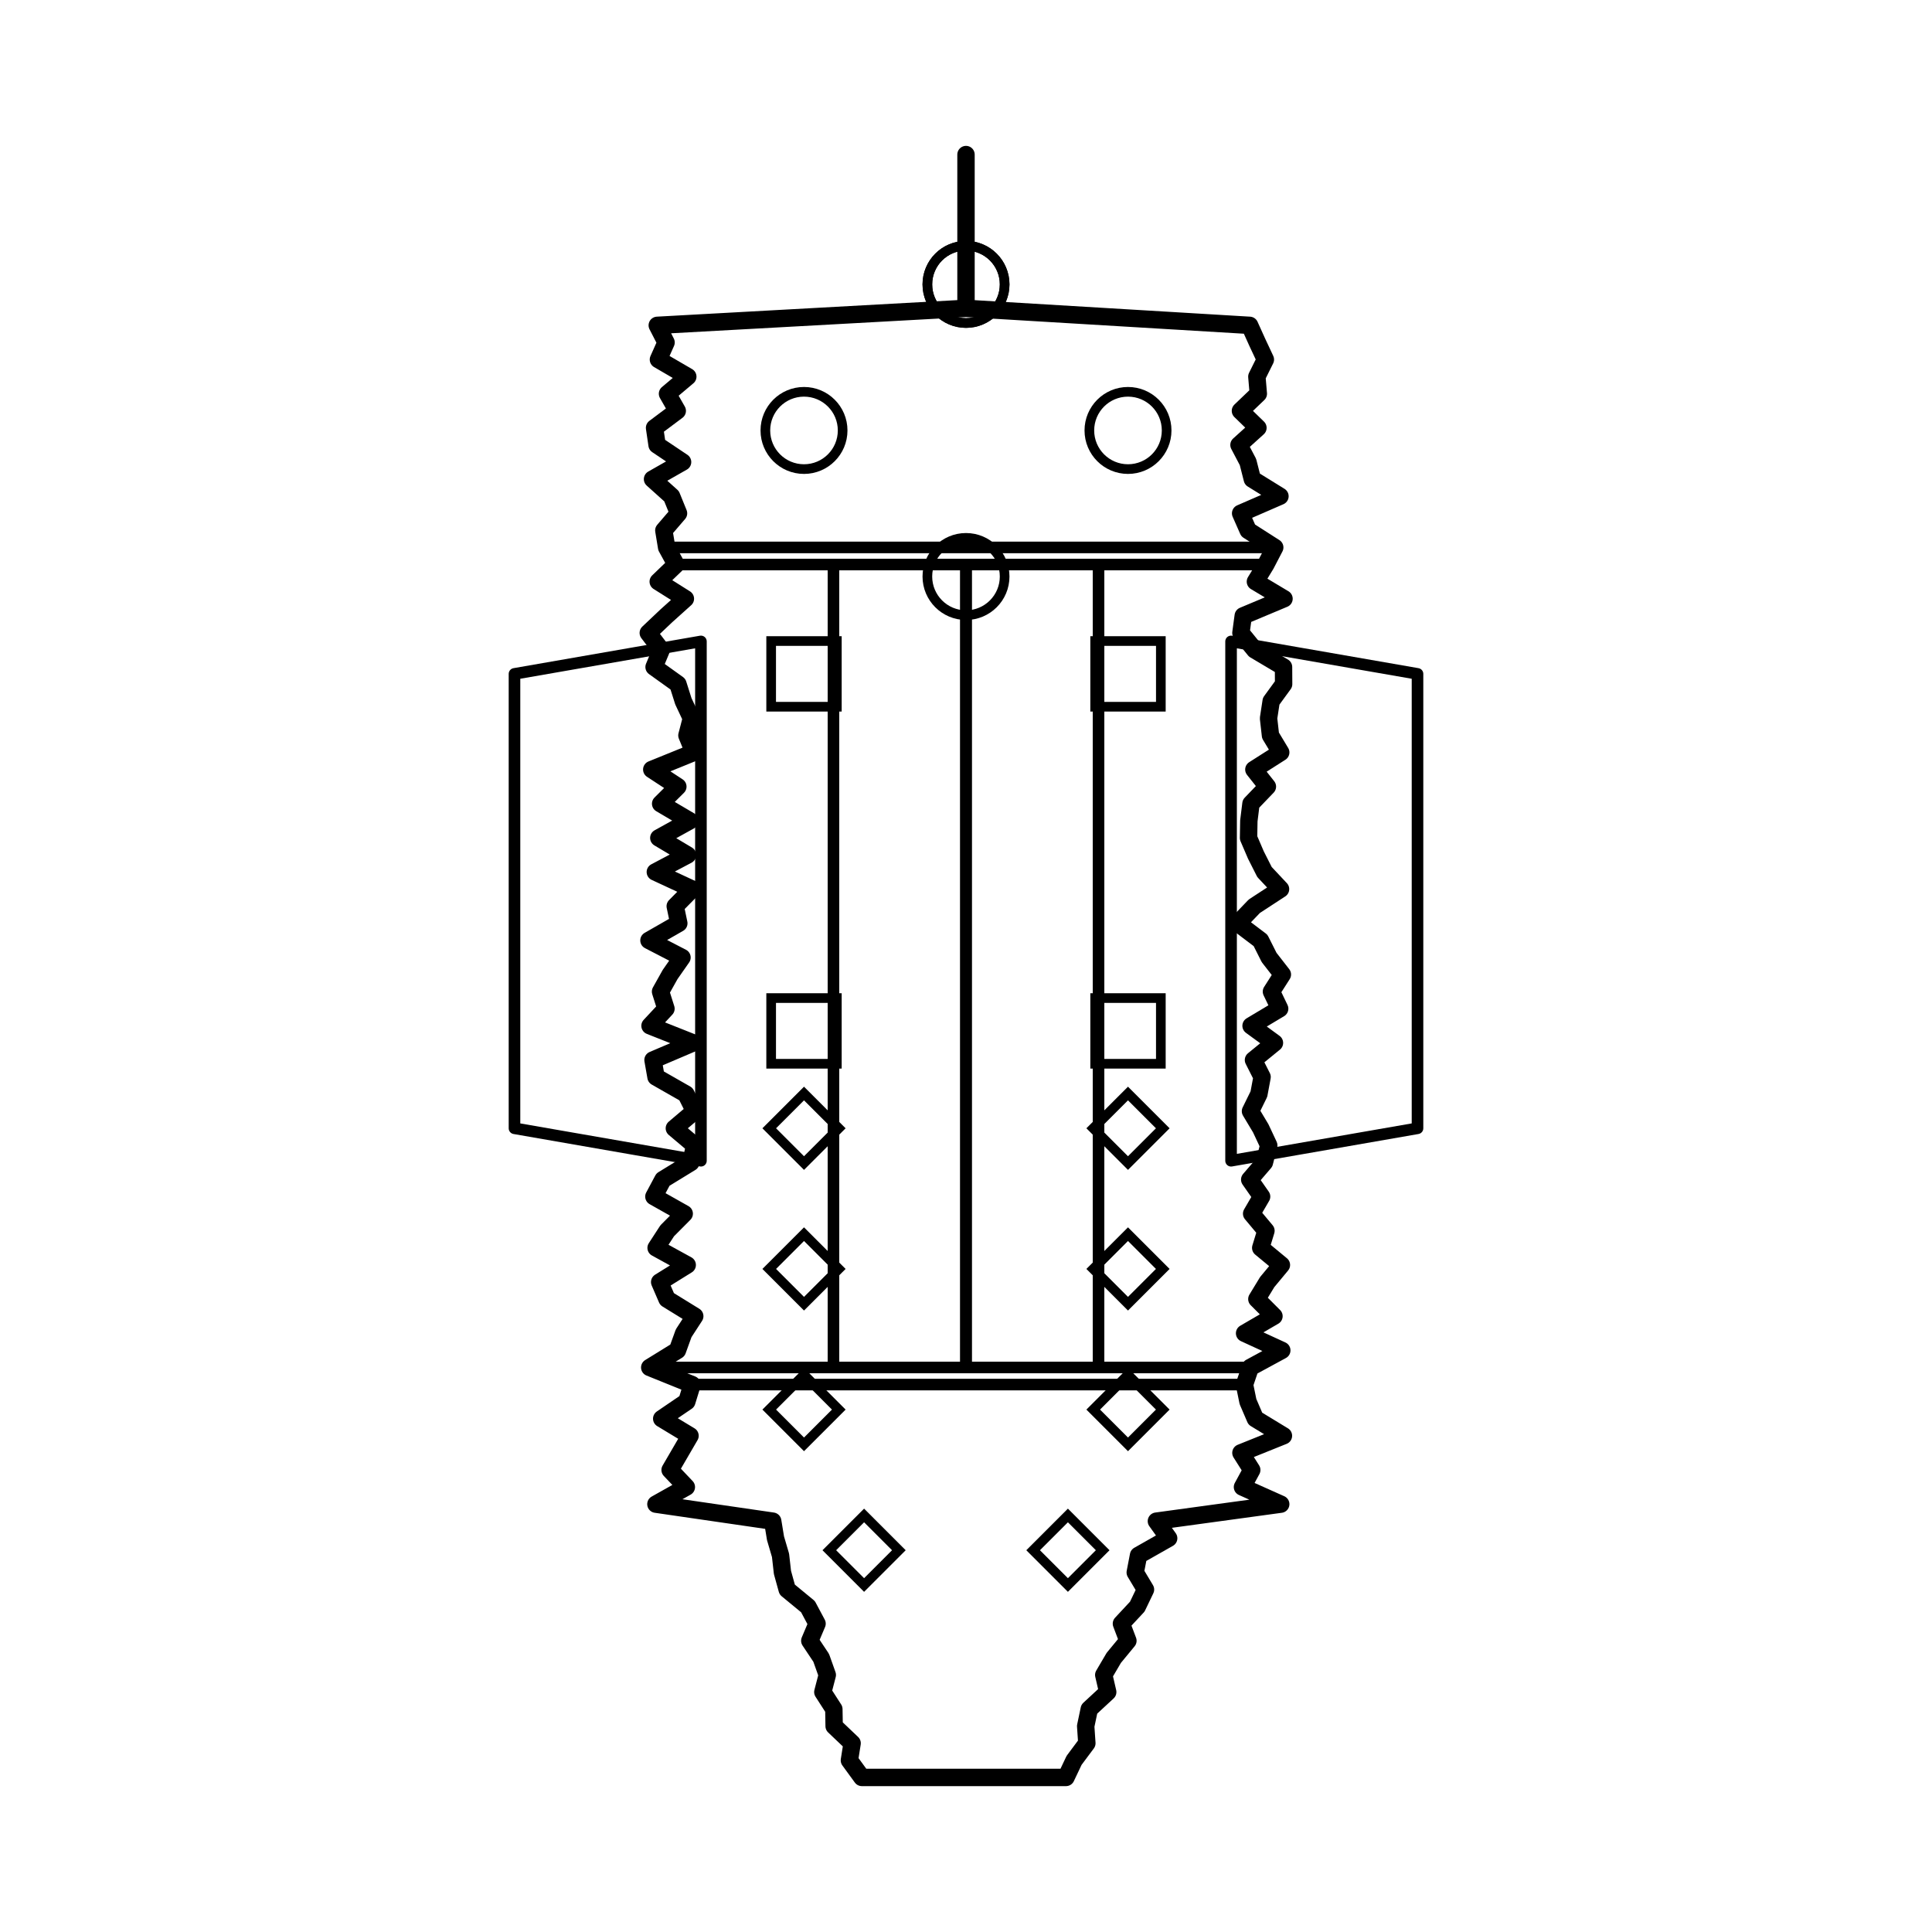
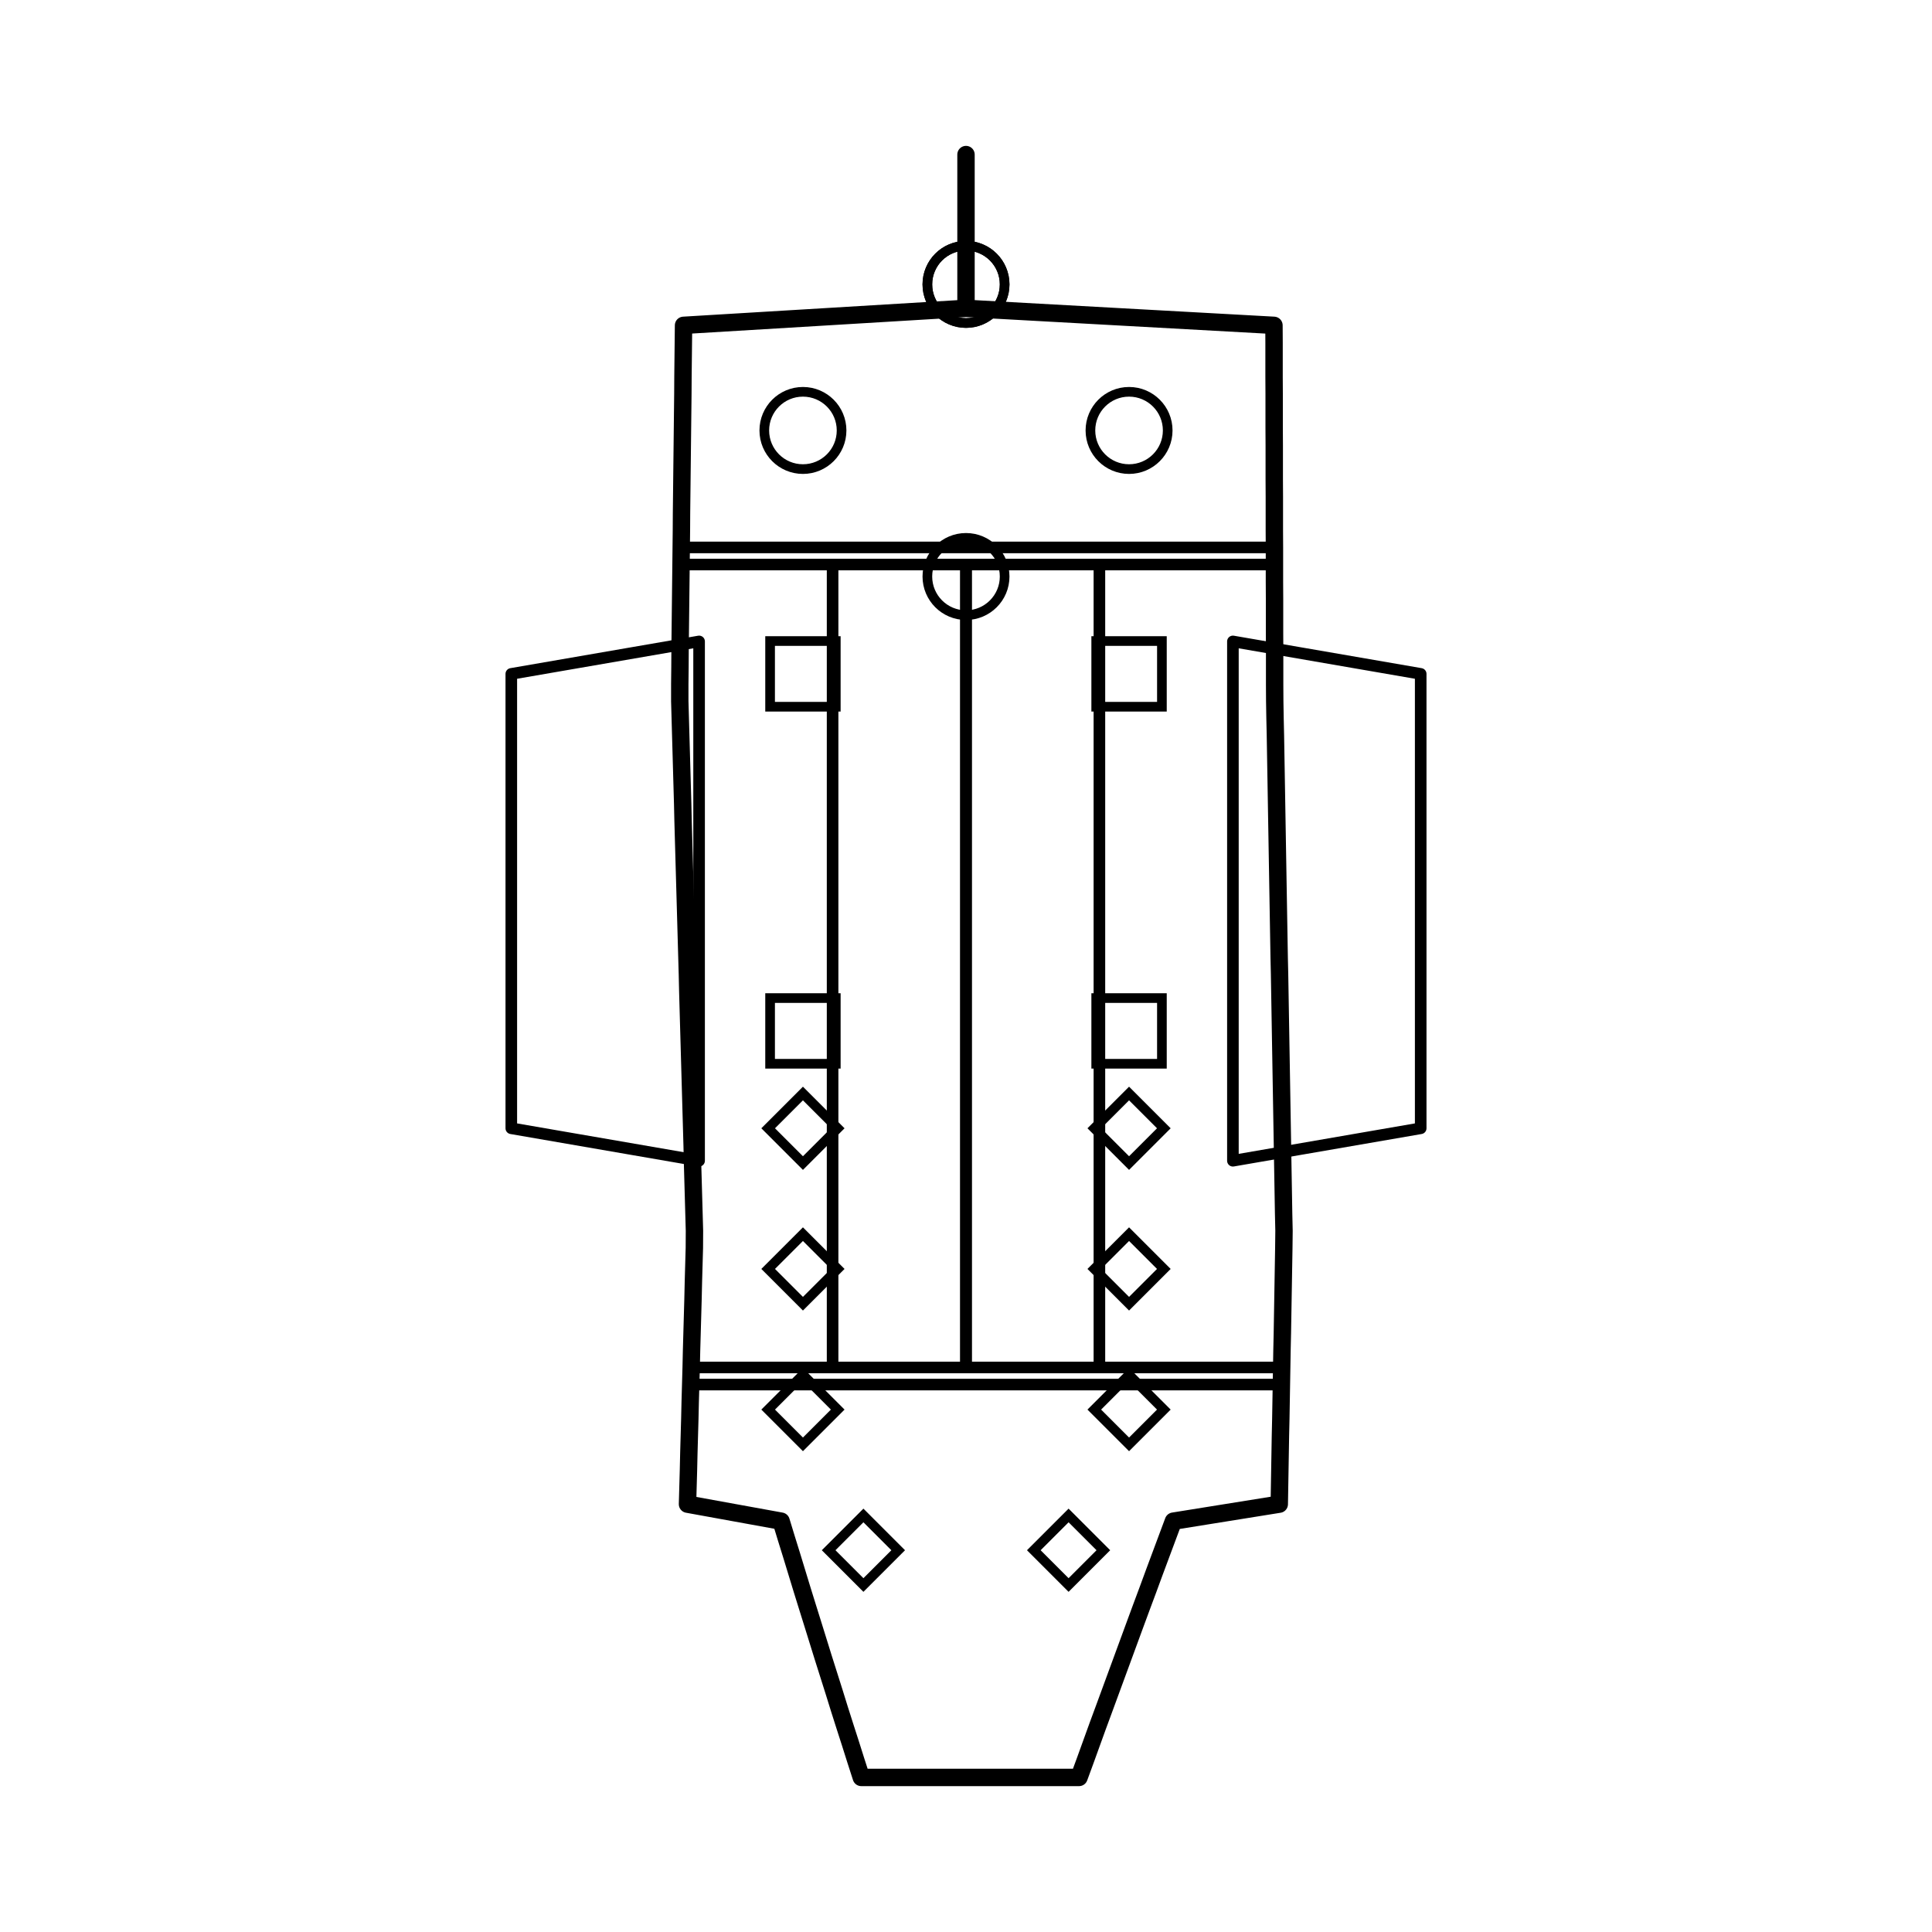
<svg xmlns="http://www.w3.org/2000/svg" class="ship-glyph" viewBox="0 0 200 200" role="img">
  <g id="hull" fill="none" stroke="currentColor" stroke-width="1.2" stroke-linejoin="round">
-     <path id="region-bow" class="glyph-region" d="M100.00 16.00 L100.00 17.77 L100.00 19.54 L100.00 21.31 L100.00 23.07 L100.00 24.84 L100.00 26.61 L100.00 28.38 L100.00 30.15 L100.00 31.92 L129.36 33.68 L130.16 35.45 L130.99 37.22 L130.11 38.99 L130.26 40.76 L128.41 42.53 L130.22 44.29 L128.26 46.06 L129.19 47.83 L129.64 49.60 L132.50 51.37 L128.43 53.14 L129.21 54.91 L131.96 56.67 L69.01 56.67 L68.72 54.91 L70.24 53.14 L69.52 51.37 L67.55 49.60 L70.66 47.83 L68.02 46.06 L67.76 44.29 L70.11 42.53 L69.10 40.76 L71.20 38.99 L68.16 37.22 L68.95 35.45 L68.04 33.68 L100.00 31.92 L100.00 30.15 L100.00 28.38 L100.00 26.61 L100.00 24.84 L100.00 23.07 L100.00 21.31 L100.00 19.54 L100.00 17.77 L100.00 16.00Z" />
-     <path id="region-port" class="glyph-region" d="M69.98 58.44 L68.14 60.21 L70.95 61.98 L68.98 63.75 L67.11 65.52 L68.45 67.28 L67.71 69.05 L70.18 70.82 L70.74 72.59 L71.57 74.36 L71.11 76.13 L71.83 77.89 L67.47 79.66 L70.17 81.43 L68.39 83.20 L71.40 84.97 L68.20 86.74 L71.17 88.51 L67.84 90.27 L71.65 92.04 L69.90 93.81 L70.27 95.58 L67.18 97.35 L70.60 99.12 L69.37 100.88 L68.38 102.65 L68.94 104.42 L67.29 106.19 L71.75 107.96 L67.60 109.73 L67.91 111.49 L71.01 113.26 L71.90 115.03 L69.81 116.80 L71.91 118.57 L71.52 120.34 L68.63 122.11 L67.69 123.87 L70.83 125.64 L69.07 127.41 L67.92 129.18 L71.14 130.95 L68.29 132.72 L69.05 134.48 L71.92 136.25 L70.77 138.02 L70.13 139.79 L67.26 141.56 L100.00 141.56 L100.00 58.44Z" />
-     <path id="region-star" class="glyph-region" d="M131.04 58.44 L129.96 60.21 L132.92 61.98 L128.70 63.75 L128.46 65.52 L129.89 67.28 L132.87 69.05 L132.88 70.82 L131.59 72.59 L131.32 74.36 L131.52 76.13 L132.58 77.89 L129.80 79.66 L131.20 81.43 L129.50 83.20 L129.28 84.97 L129.25 86.74 L130.01 88.51 L130.90 90.27 L132.56 92.04 L129.85 93.81 L128.15 95.58 L130.49 97.35 L131.38 99.12 L132.75 100.88 L131.62 102.65 L132.47 104.42 L129.51 106.19 L131.93 107.96 L129.76 109.73 L130.65 111.49 L130.32 113.26 L129.45 115.03 L130.51 116.80 L131.34 118.57 L130.89 120.34 L129.37 122.11 L130.60 123.87 L129.57 125.64 L131.05 127.41 L130.51 129.18 L132.65 130.95 L131.18 132.72 L130.11 134.48 L131.88 136.25 L128.84 138.02 L132.69 139.79 L129.43 141.56 L100.00 141.56 L100.00 58.44Z" />
-     <path id="region-stern" class="glyph-region" d="M128.83 143.33 L129.19 145.09 L129.95 146.86 L132.86 148.63 L128.46 150.40 L129.58 152.17 L128.62 153.94 L132.58 155.71 L119.71 157.47 L120.98 159.24 L117.86 161.01 L117.52 162.78 L118.58 164.55 L117.73 166.32 L116.09 168.08 L116.76 169.85 L115.30 171.62 L114.26 173.39 L114.67 175.16 L112.76 176.93 L112.39 178.69 L112.51 180.46 L111.19 182.23 L110.35 184.00 L89.22 184.00 L87.93 182.23 L88.21 180.46 L86.35 178.69 L86.32 176.93 L85.18 175.16 L85.64 173.39 L85.01 171.62 L83.83 169.85 L84.58 168.08 L83.64 166.32 L81.49 164.55 L81.00 162.78 L80.80 161.01 L80.28 159.24 L79.99 157.47 L67.90 155.71 L71.05 153.94 L69.37 152.17 L70.40 150.40 L71.43 148.63 L68.50 146.86 L71.10 145.09 L71.64 143.33Z" />
-     <path id="region-core" class="glyph-region" d="M113.72 58.44 L113.72 60.21 L113.72 61.98 L113.72 63.75 L113.72 65.52 L113.72 67.28 L113.72 69.05 L113.72 70.82 L113.72 72.59 L113.72 74.36 L113.72 76.13 L113.72 77.89 L113.72 79.66 L113.72 81.43 L113.72 83.20 L113.72 84.97 L113.72 86.74 L113.72 88.51 L113.72 90.27 L113.72 92.04 L113.72 93.81 L113.72 95.58 L113.72 97.35 L113.72 99.12 L113.72 100.88 L113.72 102.65 L113.72 104.42 L113.72 106.19 L113.72 107.96 L113.72 109.73 L113.72 111.49 L113.72 113.26 L113.72 115.03 L113.72 116.80 L113.72 118.57 L113.72 120.34 L113.72 122.11 L113.72 123.87 L113.72 125.64 L113.72 127.41 L113.72 129.18 L113.72 130.95 L113.72 132.72 L113.72 134.48 L113.72 136.25 L113.72 138.02 L113.72 139.79 L113.72 141.56 L86.28 141.56 L86.28 139.79 L86.28 138.02 L86.28 136.25 L86.28 134.48 L86.28 132.72 L86.28 130.95 L86.28 129.18 L86.28 127.41 L86.28 125.64 L86.28 123.87 L86.28 122.11 L86.28 120.34 L86.28 118.57 L86.28 116.80 L86.28 115.03 L86.28 113.26 L86.28 111.49 L86.28 109.73 L86.28 107.96 L86.28 106.19 L86.28 104.42 L86.28 102.65 L86.28 100.88 L86.28 99.12 L86.28 97.35 L86.28 95.58 L86.28 93.81 L86.28 92.04 L86.28 90.27 L86.28 88.51 L86.28 86.74 L86.28 84.97 L86.28 83.20 L86.28 81.43 L86.28 79.66 L86.28 77.89 L86.28 76.13 L86.28 74.36 L86.28 72.59 L86.28 70.82 L86.28 69.05 L86.28 67.28 L86.28 65.52 L86.28 63.75 L86.28 61.98 L86.28 60.21 L86.28 58.44Z" />
-     <path id="region-outline" class="glyph-outline" stroke-width="1.8" d="M100.00 16.00 L100.00 17.77 L100.00 19.54 L100.00 21.31 L100.00 23.07 L100.00 24.84 L100.00 26.61 L100.00 28.38 L100.00 30.15 L100.00 31.92 L129.36 33.68 L130.16 35.45 L130.99 37.22 L130.11 38.99 L130.26 40.76 L128.41 42.53 L130.22 44.29 L128.26 46.06 L129.19 47.83 L129.64 49.60 L132.50 51.37 L128.43 53.14 L129.21 54.91 L131.96 56.67 L131.04 58.44 L129.96 60.21 L132.92 61.98 L128.70 63.75 L128.46 65.52 L129.89 67.28 L132.87 69.05 L132.88 70.82 L131.59 72.59 L131.32 74.36 L131.52 76.13 L132.58 77.89 L129.80 79.66 L131.20 81.43 L129.50 83.20 L129.28 84.97 L129.25 86.74 L130.01 88.51 L130.90 90.27 L132.56 92.04 L129.85 93.81 L128.15 95.58 L130.49 97.35 L131.38 99.12 L132.75 100.88 L131.62 102.65 L132.47 104.42 L129.51 106.19 L131.93 107.96 L129.76 109.73 L130.65 111.49 L130.32 113.26 L129.45 115.03 L130.51 116.80 L131.34 118.57 L130.89 120.34 L129.37 122.11 L130.60 123.87 L129.57 125.64 L131.05 127.41 L130.51 129.18 L132.65 130.95 L131.18 132.72 L130.11 134.48 L131.88 136.25 L128.84 138.02 L132.69 139.79 L129.43 141.56 L128.83 143.33 L129.19 145.09 L129.95 146.86 L132.86 148.63 L128.46 150.40 L129.58 152.17 L128.62 153.94 L132.58 155.71 L119.71 157.47 L120.98 159.24 L117.86 161.01 L117.52 162.78 L118.58 164.55 L117.73 166.32 L116.09 168.08 L116.76 169.85 L115.30 171.62 L114.26 173.39 L114.67 175.16 L112.76 176.93 L112.39 178.69 L112.51 180.46 L111.19 182.23 L110.35 184.00 L89.22 184.00 L87.93 182.23 L88.21 180.46 L86.35 178.69 L86.32 176.93 L85.18 175.16 L85.64 173.39 L85.01 171.62 L83.83 169.85 L84.58 168.08 L83.64 166.32 L81.49 164.55 L81.00 162.78 L80.80 161.01 L80.28 159.24 L79.99 157.47 L67.90 155.71 L71.05 153.94 L69.37 152.17 L70.40 150.40 L71.43 148.63 L68.50 146.86 L71.10 145.09 L71.64 143.33 L67.26 141.56 L70.13 139.79 L70.77 138.02 L71.92 136.25 L69.05 134.48 L68.29 132.72 L71.14 130.95 L67.92 129.18 L69.07 127.41 L70.83 125.64 L67.69 123.87 L68.63 122.11 L71.52 120.34 L71.91 118.57 L69.81 116.80 L71.90 115.03 L71.01 113.26 L67.91 111.49 L67.60 109.73 L71.75 107.96 L67.29 106.19 L68.94 104.42 L68.38 102.65 L69.37 100.88 L70.60 99.12 L67.18 97.35 L70.27 95.58 L69.90 93.81 L71.65 92.04 L67.84 90.27 L71.17 88.51 L68.20 86.74 L71.40 84.97 L68.39 83.20 L70.17 81.43 L67.47 79.66 L71.83 77.89 L71.11 76.13 L71.57 74.36 L70.74 72.59 L70.18 70.82 L67.71 69.05 L68.45 67.28 L67.11 65.52 L68.98 63.75 L70.95 61.98 L68.14 60.21 L69.98 58.44 L69.01 56.67 L68.72 54.91 L70.24 53.14 L69.52 51.37 L67.55 49.60 L70.66 47.83 L68.02 46.06 L67.76 44.29 L70.11 42.53 L69.10 40.76 L71.20 38.99 L68.16 37.22 L68.95 35.45 L68.04 33.68 L100.00 31.92 L100.00 30.15 L100.00 28.38 L100.00 26.61 L100.00 24.84 L100.00 23.07 L100.00 21.31 L100.00 19.54 L100.00 17.77 L100.00 16.00Z" />
+     <path id="region-bow" class="glyph-region" d="M100.00 16.00 L100.00 17.77 L100.00 19.54 L100.00 21.31 L100.00 23.07 L100.00 24.84 L100.00 26.61 L100.00 28.38 L100.00 30.15 L100.00 31.92 L131.88 33.68 L131.89 35.45 L131.89 37.22 L131.89 38.99 L131.90 40.76 L131.90 42.53 L131.90 44.29 L131.91 46.06 L131.91 47.83 L131.91 49.60 L131.92 51.37 L131.92 53.14 L131.92 54.91 L131.93 56.67 L70.52 56.67 L70.54 54.91 L70.55 53.14 L70.57 51.37 L70.59 49.60 L70.61 47.83 L70.63 46.06 L70.65 44.29 L70.67 42.53 L70.69 40.76 L70.70 38.99 L70.72 37.22 L70.74 35.45 L70.76 33.68 L100.00 31.92 L100.00 30.15 L100.00 28.38 L100.00 26.61 L100.00 24.84 L100.00 23.07 L100.00 21.31 L100.00 19.54 L100.00 17.77 L100.00 16.00Z" />
+     <path id="region-port" class="glyph-region" d="M70.50 58.44 L70.48 60.21 L70.46 61.98 L70.44 63.75 L70.42 65.52 L70.40 67.28 L70.39 69.05 L70.37 70.82 L70.37 72.59 L70.42 74.36 L70.47 76.13 L70.52 77.89 L70.57 79.66 L70.62 81.43 L70.67 83.20 L70.71 84.97 L70.76 86.74 L70.81 88.51 L70.86 90.27 L70.91 92.04 L70.96 93.81 L71.01 95.58 L71.06 97.35 L71.11 99.12 L71.16 100.88 L71.20 102.65 L71.25 104.42 L71.30 106.19 L71.35 107.96 L71.40 109.73 L71.45 111.49 L71.50 113.26 L71.55 115.03 L71.60 116.80 L71.65 118.57 L71.69 120.34 L71.74 122.11 L71.79 123.87 L71.84 125.64 L71.89 127.41 L71.88 129.18 L71.83 130.95 L71.78 132.72 L71.74 134.48 L71.69 136.25 L71.64 138.02 L71.59 139.79 L71.55 141.56 L100.00 141.56 L100.00 58.44Z" />
+     <path id="region-star" class="glyph-region" d="M131.93 58.44 L131.93 60.21 L131.94 61.98 L131.94 63.75 L131.94 65.52 L131.95 67.28 L131.95 69.05 L131.95 70.82 L131.96 72.59 L131.99 74.36 L132.03 76.13 L132.06 77.89 L132.09 79.66 L132.12 81.43 L132.15 83.20 L132.18 84.97 L132.21 86.74 L132.24 88.51 L132.27 90.27 L132.30 92.04 L132.33 93.81 L132.36 95.58 L132.39 97.35 L132.42 99.12 L132.46 100.88 L132.49 102.65 L132.52 104.42 L132.55 106.19 L132.58 107.96 L132.61 109.73 L132.64 111.49 L132.67 113.26 L132.70 115.03 L132.73 116.80 L132.76 118.57 L132.79 120.34 L132.82 122.11 L132.85 123.87 L132.88 125.64 L132.92 127.41 L132.90 129.18 L132.87 130.95 L132.84 132.72 L132.81 134.48 L132.78 136.25 L132.75 138.02 L132.71 139.79 L132.68 141.56 L100.00 141.56 L100.00 58.44Z" />
+     <path id="region-stern" class="glyph-region" d="M132.65 143.33 L132.62 145.09 L132.59 146.86 L132.55 148.63 L132.52 150.40 L132.49 152.17 L132.46 153.94 L132.43 155.71 L121.47 157.47 L120.81 159.24 L120.15 161.01 L119.49 162.78 L118.84 164.55 L118.18 166.32 L117.53 168.08 L116.88 169.85 L116.23 171.62 L115.58 173.39 L114.93 175.16 L114.28 176.93 L113.63 178.69 L112.99 180.46 L112.35 182.23 L111.70 184.00 L89.16 184.00 L88.59 182.23 L88.03 180.46 L87.46 178.69 L86.90 176.93 L86.35 175.16 L85.79 173.39 L85.23 171.62 L84.68 169.85 L84.13 168.08 L83.58 166.32 L83.03 164.55 L82.49 162.78 L81.95 161.01 L81.40 159.24 L80.86 157.47 L71.17 155.71 L71.22 153.94 L71.27 152.17 L71.31 150.40 L71.36 148.63 L71.41 146.86 L71.45 145.09 L71.50 143.33Z" />
+     <path id="region-core" class="glyph-region" d="M113.81 58.44 L113.81 60.21 L113.81 61.98 L113.81 63.75 L113.81 65.52 L113.81 67.28 L113.81 69.05 L113.81 70.82 L113.81 72.59 L113.81 74.36 L113.81 76.13 L113.81 77.89 L113.81 79.66 L113.81 81.43 L113.81 83.20 L113.81 84.97 L113.81 86.74 L113.81 88.51 L113.81 90.27 L113.81 92.04 L113.81 93.81 L113.81 95.58 L113.81 97.35 L113.81 99.12 L113.81 100.88 L113.81 102.65 L113.81 104.42 L113.81 106.19 L113.81 107.96 L113.81 109.73 L113.81 111.49 L113.81 113.26 L113.81 115.03 L113.81 116.80 L113.81 118.57 L113.81 120.34 L113.81 122.11 L113.81 123.87 L113.81 125.64 L113.81 127.41 L113.81 129.18 L113.81 130.95 L113.81 132.72 L113.81 134.48 L113.81 136.25 L113.81 138.02 L113.81 139.79 L113.81 141.56 L86.19 141.56 L86.19 139.79 L86.19 138.02 L86.19 136.25 L86.19 134.48 L86.19 132.72 L86.19 130.95 L86.19 129.18 L86.19 127.41 L86.19 125.64 L86.19 123.87 L86.19 122.11 L86.19 120.34 L86.19 118.57 L86.19 116.80 L86.19 115.03 L86.19 113.26 L86.19 111.49 L86.19 109.73 L86.19 107.96 L86.19 106.19 L86.19 104.42 L86.19 102.65 L86.19 100.88 L86.19 99.12 L86.19 97.35 L86.19 95.58 L86.19 93.81 L86.19 92.04 L86.19 90.27 L86.19 88.51 L86.19 86.74 L86.19 84.97 L86.19 83.20 L86.19 81.43 L86.19 79.66 L86.19 77.89 L86.19 76.13 L86.19 74.36 L86.19 72.59 L86.19 70.82 L86.19 69.05 L86.19 67.28 L86.19 65.52 L86.19 63.75 L86.19 61.98 L86.19 60.21 L86.19 58.44Z" />
+     <path id="region-outline" class="glyph-outline" stroke-width="1.8" d="M100.00 16.00 L100.00 17.77 L100.00 19.54 L100.00 21.31 L100.00 23.07 L100.00 24.84 L100.00 26.61 L100.00 28.38 L100.00 30.15 L100.00 31.92 L131.88 33.68 L131.89 35.45 L131.89 37.22 L131.89 38.99 L131.90 40.76 L131.90 42.53 L131.90 44.29 L131.91 46.06 L131.91 47.83 L131.91 49.60 L131.92 51.37 L131.92 53.14 L131.92 54.91 L131.93 56.67 L131.93 58.44 L131.93 60.21 L131.94 61.98 L131.94 63.75 L131.94 65.52 L131.95 67.28 L131.95 69.05 L131.95 70.82 L131.96 72.59 L131.99 74.36 L132.03 76.13 L132.06 77.89 L132.09 79.66 L132.12 81.43 L132.15 83.20 L132.18 84.97 L132.21 86.74 L132.24 88.51 L132.27 90.27 L132.30 92.04 L132.33 93.81 L132.36 95.58 L132.39 97.35 L132.42 99.12 L132.46 100.88 L132.49 102.65 L132.52 104.42 L132.55 106.19 L132.58 107.96 L132.61 109.73 L132.64 111.49 L132.67 113.26 L132.70 115.03 L132.73 116.80 L132.76 118.57 L132.79 120.34 L132.82 122.11 L132.85 123.87 L132.88 125.64 L132.92 127.41 L132.90 129.18 L132.87 130.95 L132.84 132.72 L132.81 134.48 L132.78 136.25 L132.75 138.02 L132.71 139.79 L132.68 141.56 L132.65 143.33 L132.62 145.09 L132.59 146.86 L132.55 148.63 L132.52 150.40 L132.49 152.17 L132.46 153.94 L132.43 155.71 L121.47 157.47 L120.81 159.24 L120.15 161.01 L119.49 162.78 L118.84 164.55 L118.18 166.32 L117.53 168.08 L116.88 169.85 L116.23 171.62 L115.58 173.39 L114.93 175.16 L114.28 176.93 L113.63 178.69 L112.99 180.46 L112.35 182.23 L111.70 184.00 L89.16 184.00 L88.59 182.23 L88.03 180.46 L87.46 178.69 L86.90 176.93 L86.35 175.16 L85.79 173.39 L85.23 171.62 L84.68 169.85 L84.13 168.08 L83.58 166.32 L83.03 164.55 L82.49 162.78 L81.95 161.01 L81.40 159.24 L80.86 157.47 L71.17 155.71 L71.22 153.94 L71.27 152.17 L71.31 150.40 L71.36 148.63 L71.41 146.86 L71.45 145.09 L71.50 143.33 L71.55 141.56 L71.59 139.79 L71.64 138.02 L71.69 136.25 L71.74 134.48 L71.78 132.72 L71.83 130.95 L71.88 129.18 L71.89 127.41 L71.84 125.64 L71.79 123.87 L71.74 122.11 L71.69 120.34 L71.65 118.57 L71.60 116.80 L71.55 115.03 L71.50 113.26 L71.45 111.49 L71.40 109.73 L71.35 107.96 L71.30 106.19 L71.25 104.42 L71.20 102.65 L71.16 100.88 L71.11 99.12 L71.06 97.35 L71.01 95.58 L70.96 93.81 L70.91 92.04 L70.86 90.27 L70.81 88.51 L70.76 86.74 L70.71 84.97 L70.67 83.20 L70.62 81.43 L70.57 79.66 L70.52 77.89 L70.47 76.13 L70.42 74.36 L70.37 72.59 L70.37 70.82 L70.39 69.05 L70.40 67.28 L70.42 65.52 L70.44 63.75 L70.46 61.98 L70.48 60.21 L70.50 58.44 L70.52 56.67 L70.54 54.91 L70.55 53.14 L70.57 51.37 L70.59 49.60 L70.61 47.83 L70.63 46.06 L70.65 44.29 L70.67 42.53 L70.69 40.76 L70.70 38.99 L70.72 37.22 L70.74 35.45 L70.76 33.68 L100.00 31.92 L100.00 30.15 L100.00 28.38 L100.00 26.61 L100.00 24.84 L100.00 23.07 L100.00 21.31 L100.00 19.54 L100.00 17.77 L100.00 16.00Z" />
  </g>
  <g id="appendages" fill="none" stroke="currentColor" stroke-width="1.2" stroke-linejoin="round">
-     <path id="ap-drone_rack-1s" class="glyph-appendage glyph-ap-drone_rack" d="M127.44 66.40 L127.44 120.16 L146.74 116.80 L146.74 69.76Z" />
-     <path id="ap-drone_rack-1p" class="glyph-appendage glyph-ap-drone_rack" d="M72.56 66.40 L72.56 120.16 L53.26 116.80 L53.26 69.76Z" />
+     <path id="ap-drone_rack-1s" class="glyph-appendage glyph-ap-drone_rack" d="M127.63 66.40 L127.63 120.16 L147.07 116.80 L147.07 69.76Z" />
+     <path id="ap-drone_rack-1p" class="glyph-appendage glyph-ap-drone_rack" d="M72.37 66.40 L72.37 120.16 L52.93 116.80 L52.93 69.76Z" />
  </g>
  <g id="hardpoints" fill="none" stroke="currentColor" stroke-width="1">
    <circle id="hp-w1" class="glyph-hp glyph-hp-weapon" cx="100.00" cy="29.44" r="4.00" />
    <circle id="hp-w2" class="glyph-hp glyph-hp-weapon" cx="100.00" cy="29.44" r="4.00" />
-     <circle id="hp-w3" class="glyph-hp glyph-hp-weapon" cx="116.77" cy="44.56" r="4.00" />
-     <circle id="hp-w4" class="glyph-hp glyph-hp-weapon" cx="83.23" cy="44.56" r="4.00" />
+     <circle id="hp-w3" class="glyph-hp glyph-hp-weapon" cx="116.88" cy="44.56" r="4.00" />
+     <circle id="hp-w4" class="glyph-hp glyph-hp-weapon" cx="83.12" cy="44.56" r="4.00" />
    <circle id="hp-w5" class="glyph-hp glyph-hp-weapon" cx="100.00" cy="59.68" r="4.00" />
-     <rect id="hp-d1" class="glyph-hp glyph-hp-defense" x="113.37" y="66.36" width="6.80" height="6.80" />
-     <rect id="hp-d2" class="glyph-hp glyph-hp-defense" x="79.83" y="66.36" width="6.80" height="6.80" />
-     <rect id="hp-d3" class="glyph-hp glyph-hp-defense" x="113.37" y="103.32" width="6.80" height="6.80" />
-     <rect id="hp-d4" class="glyph-hp glyph-hp-defense" x="79.83" y="103.32" width="6.80" height="6.80" />
-     <path id="hp-u1" class="glyph-hp glyph-hp-utility" d="M116.77 113.20 L120.37 116.80 L116.77 120.40 L113.17 116.80 Z" />
-     <path id="hp-u2" class="glyph-hp glyph-hp-utility" d="M83.23 113.20 L86.83 116.80 L83.23 120.40 L79.63 116.80 Z" />
-     <path id="hp-u3" class="glyph-hp glyph-hp-utility" d="M116.77 127.76 L120.37 131.36 L116.77 134.96 L113.17 131.36 Z" />
-     <path id="hp-u4" class="glyph-hp glyph-hp-utility" d="M83.23 127.76 L86.83 131.36 L83.23 134.96 L79.63 131.36 Z" />
-     <path id="hp-u5" class="glyph-hp glyph-hp-utility" d="M116.77 142.32 L120.37 145.92 L116.77 149.52 L113.17 145.92 Z" />
-     <path id="hp-u6" class="glyph-hp glyph-hp-utility" d="M83.23 142.32 L86.83 145.92 L83.23 149.52 L79.63 145.92 Z" />
-     <path id="hp-u7" class="glyph-hp glyph-hp-utility" d="M110.55 156.88 L114.15 160.48 L110.55 164.08 L106.95 160.48 Z" />
-     <path id="hp-u8" class="glyph-hp glyph-hp-utility" d="M89.45 156.88 L93.05 160.48 L89.45 164.08 L85.85 160.48 Z" />
+     <rect id="hp-d1" class="glyph-hp glyph-hp-defense" x="113.48" y="66.36" width="6.80" height="6.80" />
+     <rect id="hp-d2" class="glyph-hp glyph-hp-defense" x="79.72" y="66.36" width="6.80" height="6.80" />
+     <rect id="hp-d3" class="glyph-hp glyph-hp-defense" x="113.48" y="103.32" width="6.80" height="6.80" />
+     <rect id="hp-d4" class="glyph-hp glyph-hp-defense" x="79.72" y="103.32" width="6.80" height="6.80" />
+     <path id="hp-u1" class="glyph-hp glyph-hp-utility" d="M116.88 113.20 L120.48 116.80 L116.88 120.40 L113.28 116.80 Z" />
+     <path id="hp-u2" class="glyph-hp glyph-hp-utility" d="M83.12 113.20 L86.72 116.80 L83.12 120.40 L79.52 116.80 Z" />
+     <path id="hp-u3" class="glyph-hp glyph-hp-utility" d="M116.88 127.76 L120.48 131.36 L116.88 134.96 L113.28 131.36 Z" />
+     <path id="hp-u4" class="glyph-hp glyph-hp-utility" d="M83.12 127.76 L86.72 131.36 L83.12 134.96 L79.52 131.36 Z" />
+     <path id="hp-u5" class="glyph-hp glyph-hp-utility" d="M116.88 142.32 L120.48 145.92 L116.88 149.52 L113.28 145.92 Z" />
+     <path id="hp-u6" class="glyph-hp glyph-hp-utility" d="M83.12 142.32 L86.72 145.92 L83.12 149.52 L79.52 145.92 Z" />
+     <path id="hp-u7" class="glyph-hp glyph-hp-utility" d="M110.62 156.88 L114.22 160.48 L110.62 164.08 L107.02 160.48 Z" />
+     <path id="hp-u8" class="glyph-hp glyph-hp-utility" d="M89.38 156.88 L92.98 160.48 L89.38 164.08 L85.78 160.48 Z" />
  </g>
</svg>
